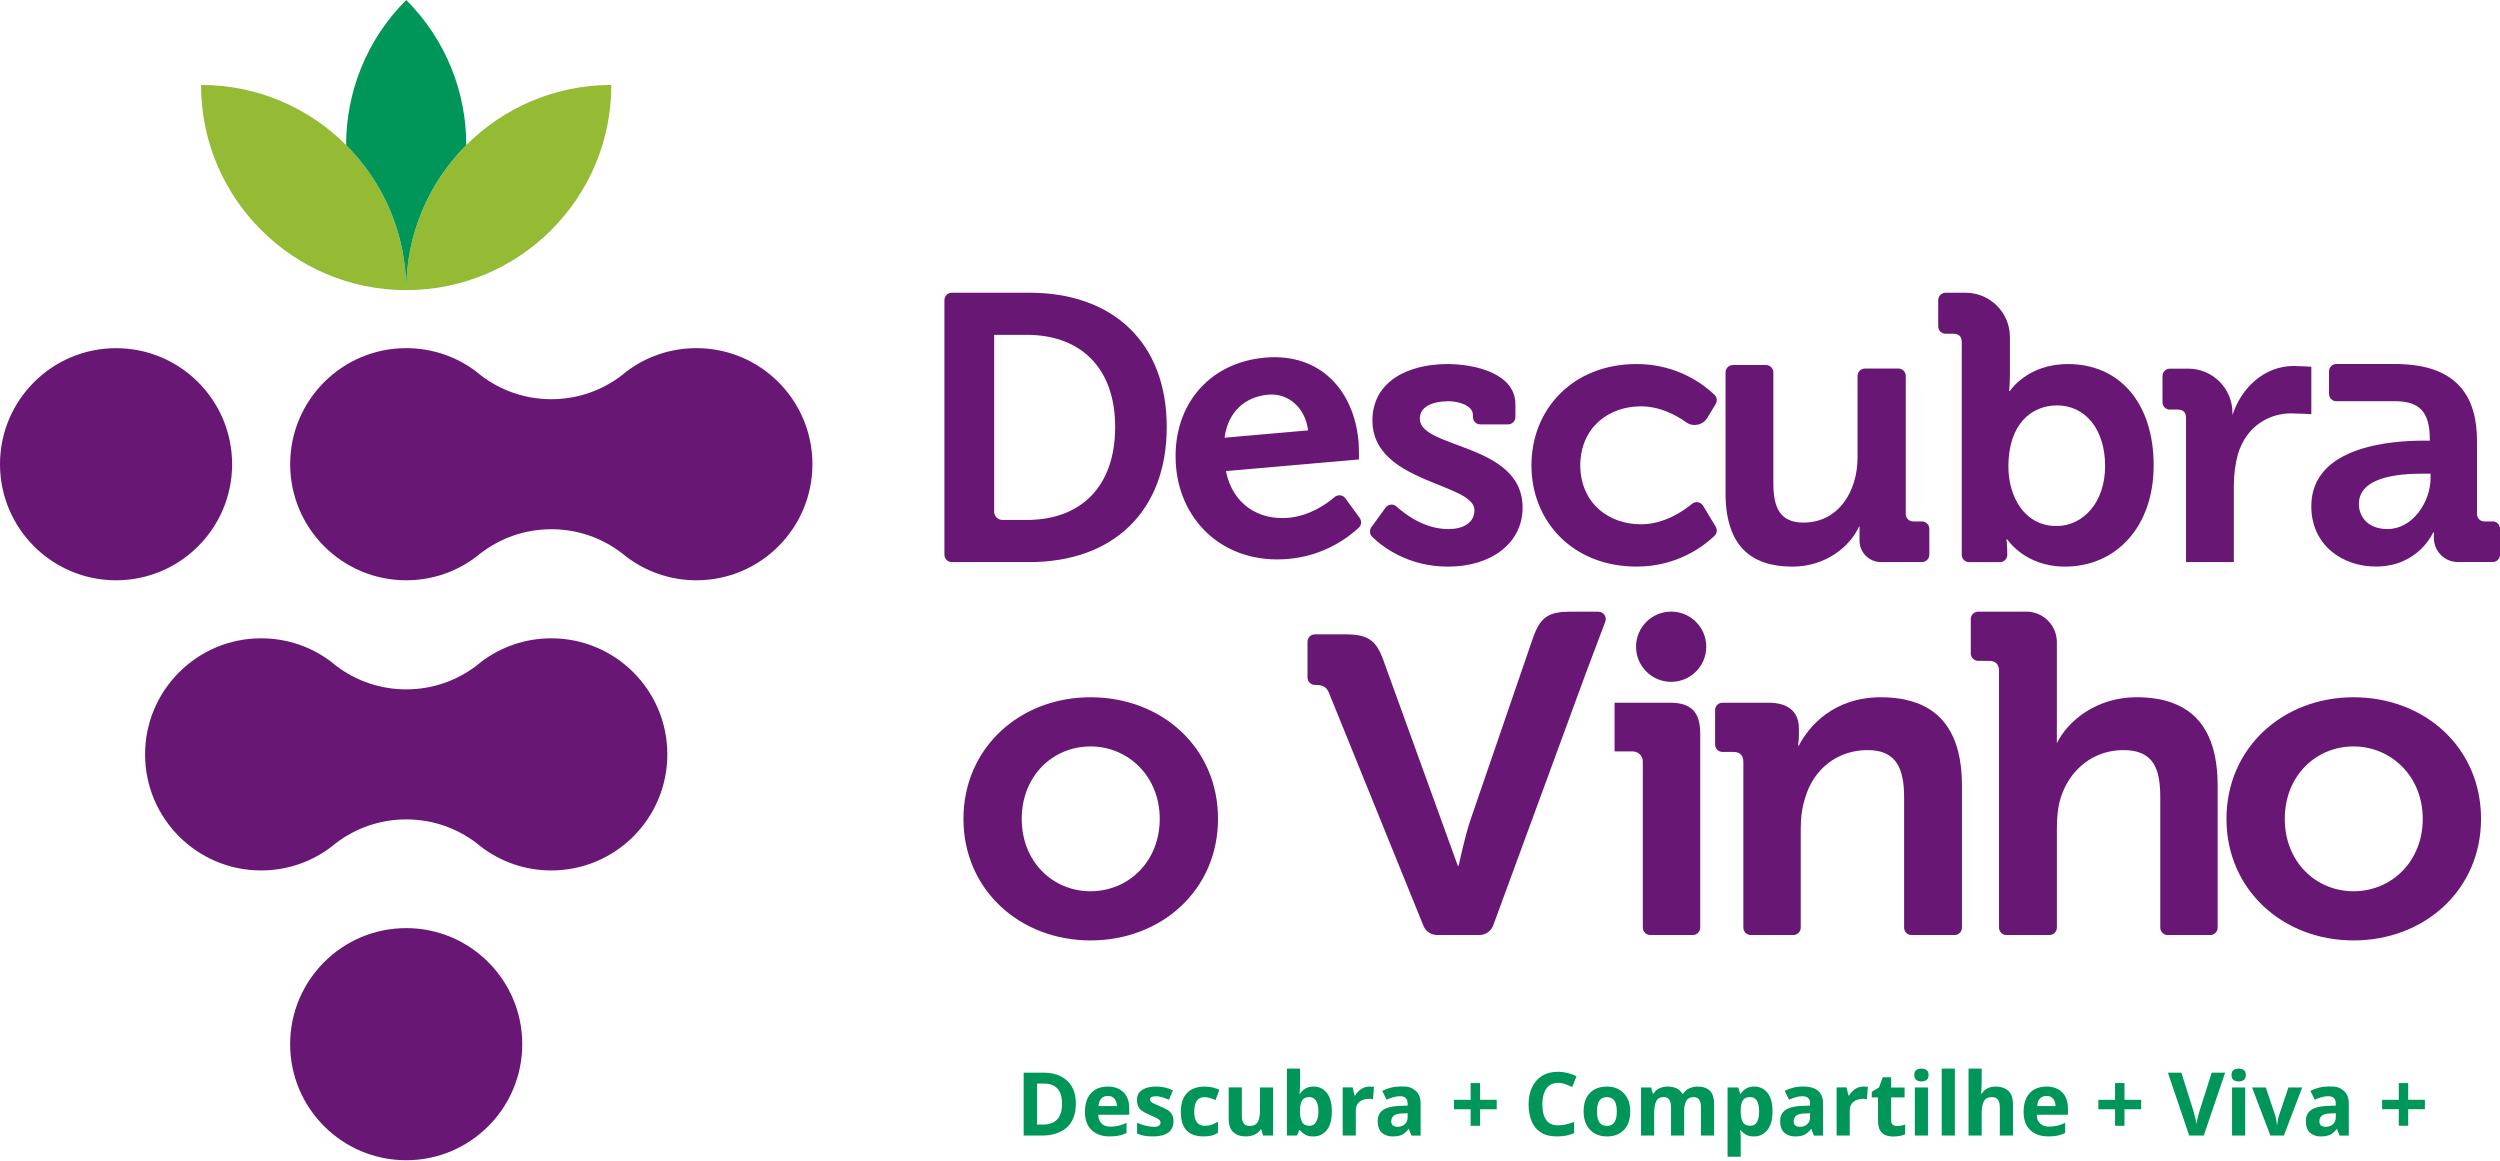
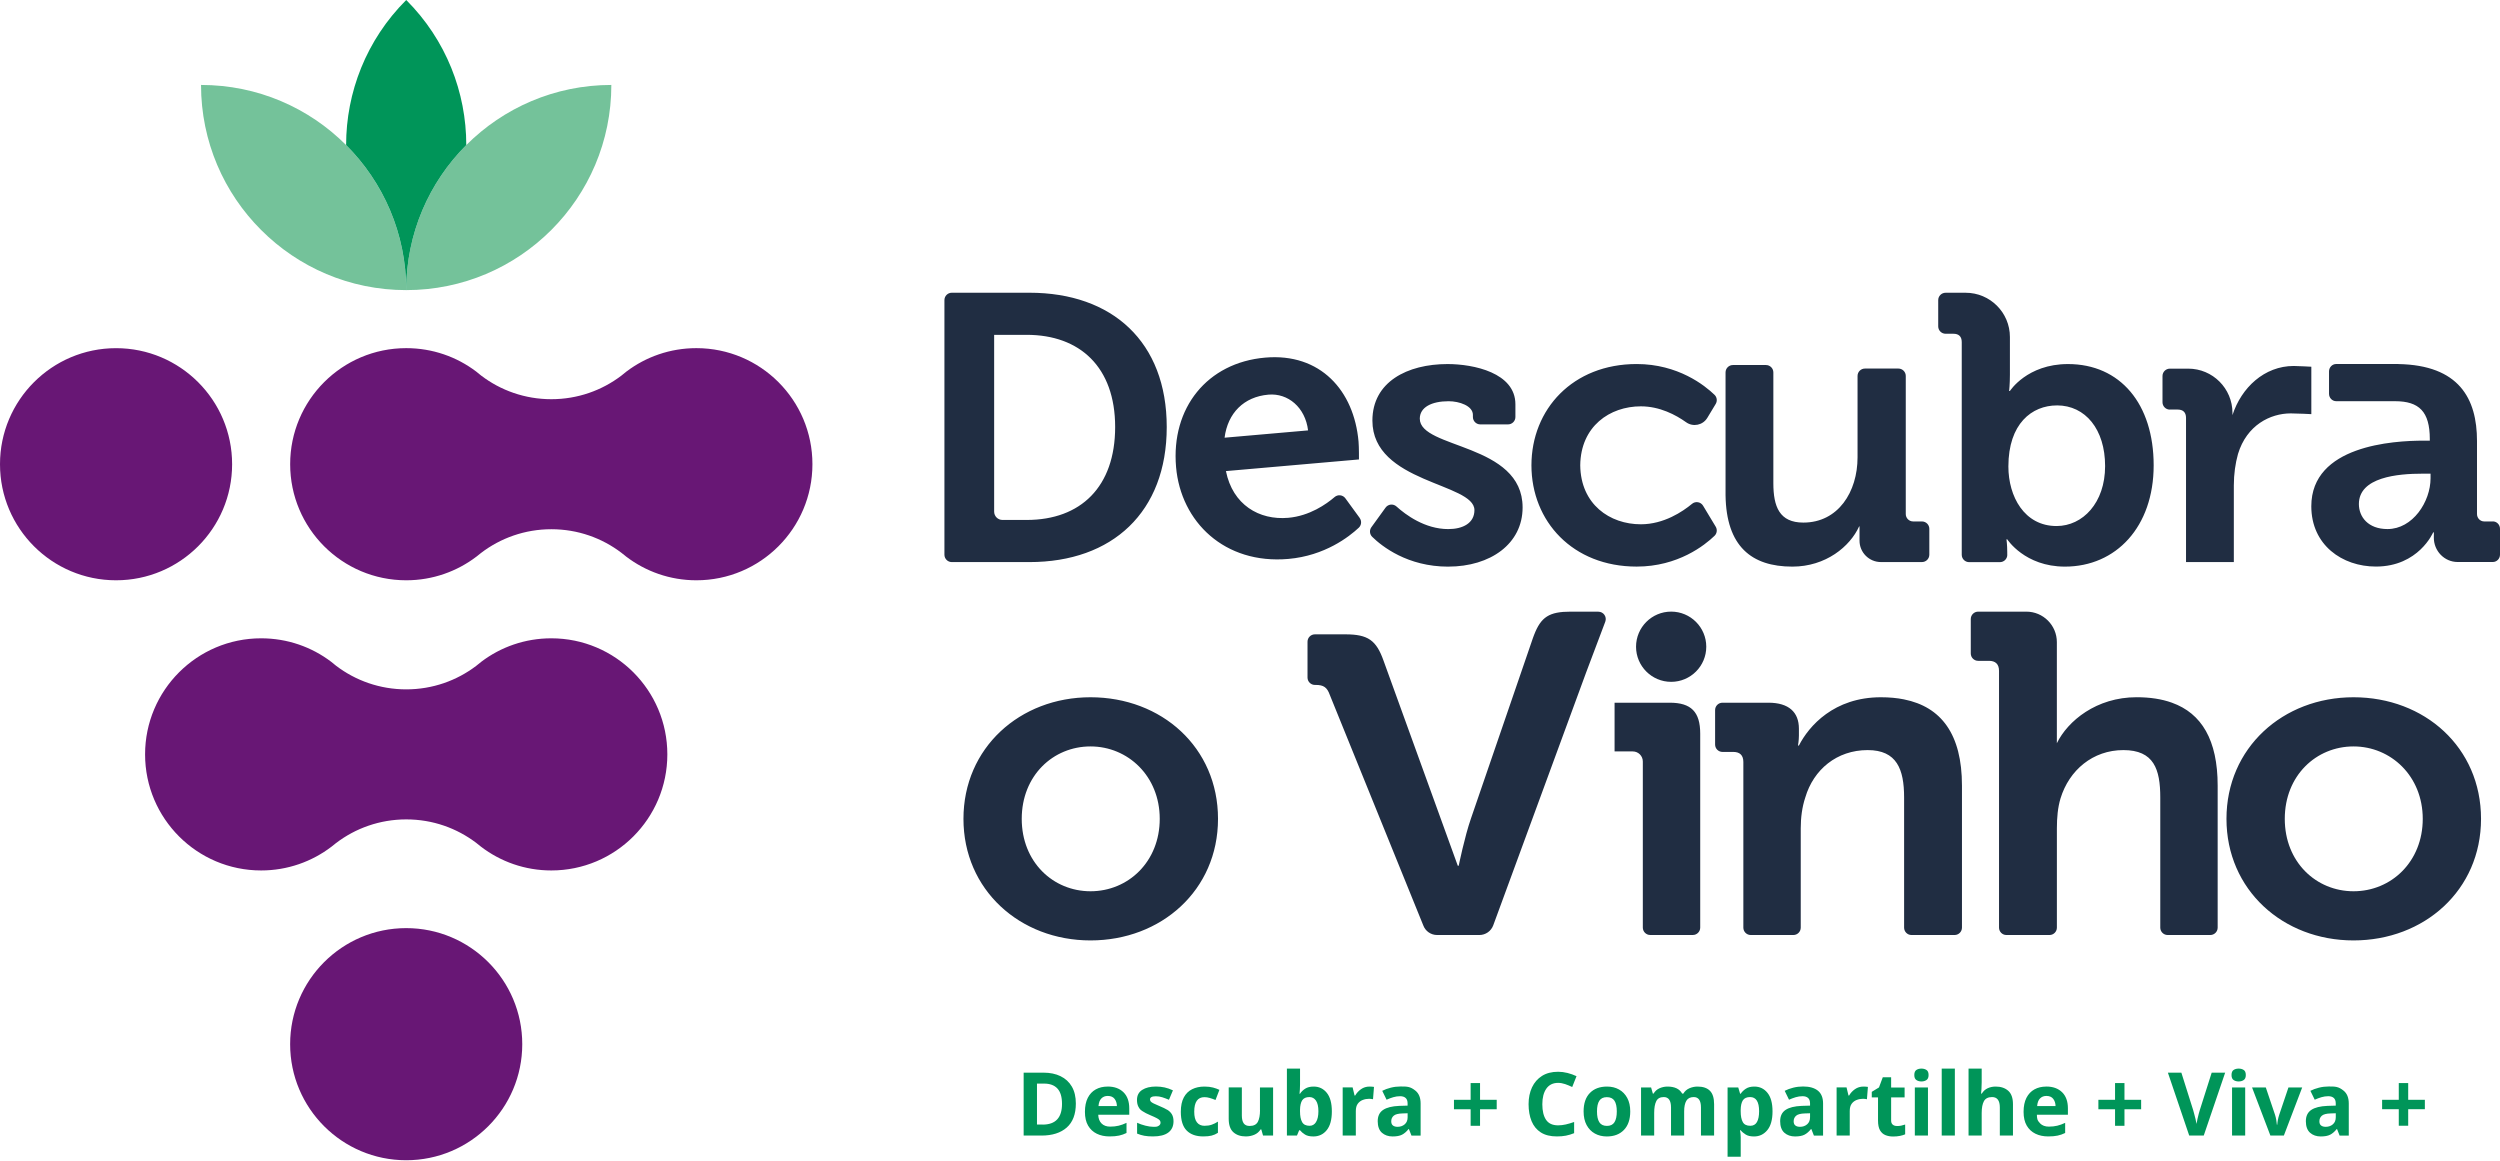
<svg xmlns="http://www.w3.org/2000/svg" viewBox="510 331.16 899.99 417.68">
  <path fill="#681775" d="M656.23 665.28c-23.07 0-41.78 18.71-41.78 41.78s18.71 41.78 41.78 41.78 41.78-18.71 41.78-41.78-18.71-41.78-41.78-41.78m104.45-208.79c-9.46 0-18.18 3.14-25.17 8.43-.61.52-1.22 1.02-1.85 1.49-7.01 5.32-15.72 8.46-25.19 8.46s-18.24-3.16-25.25-8.5c-.61-.46-1.21-.94-1.79-1.45-7-5.3-15.72-8.43-25.19-8.43-23.08 0-41.78 18.71-41.78 41.78s18.7 41.79 41.78 41.79c9.51 0 18.3-3.19 25.33-8.56.51-.43 1.04-.85 1.58-1.26 7.02-5.37 15.81-8.56 25.33-8.56s18.24 3.16 25.26 8.51c.56.42 1.11.86 1.64 1.31 7.02 5.37 15.8 8.56 25.31 8.56 23.08 0 41.78-18.71 41.78-41.79s-18.7-41.78-41.78-41.78Zm-167.12 41.79c0-23.07-18.71-41.78-41.78-41.78S510 475.21 510 498.28s18.71 41.78 41.78 41.78 41.78-18.71 41.78-41.78m114.89 62.67c-9.46 0-18.18 3.14-25.17 8.43-.61.52-1.22 1.02-1.85 1.49-7.01 5.32-15.72 8.46-25.19 8.46s-18.24-3.16-25.25-8.5c-.61-.46-1.21-.94-1.79-1.45-7-5.3-15.72-8.43-25.19-8.43-23.08 0-41.78 18.71-41.78 41.78s18.7 41.79 41.78 41.79c9.51 0 18.3-3.19 25.33-8.56.51-.43 1.04-.85 1.58-1.26 7.02-5.37 15.81-8.56 25.33-8.56s18.24 3.16 25.26 8.51c.56.42 1.11.86 1.64 1.31 7.02 5.37 15.8 8.56 25.31 8.56 23.08 0 41.78-18.71 41.78-41.79s-18.7-41.78-41.78-41.78Z" />
-   <path fill="#95ba34" d="M677.86 383.38c-13.36 13.36-21.62 31.82-21.62 52.22 20.4 0 38.85-8.27 52.22-21.64 13.36-13.36 21.62-31.82 21.62-52.22-20.38 0-38.85 8.27-52.22 21.64m-95.49-21.64c0 20.4 8.27 38.87 21.64 52.22 13.36 13.38 31.82 21.64 52.22 21.64 0-20.4-8.27-38.87-21.64-52.22-13.36-13.38-31.82-21.64-52.22-21.64" />
+   <path fill="#74C29A" d="M677.86 383.38c-13.36 13.36-21.62 31.82-21.62 52.22 20.4 0 38.85-8.27 52.22-21.64 13.36-13.36 21.62-31.82 21.62-52.22-20.38 0-38.85 8.27-52.22 21.64m-95.49-21.64c0 20.4 8.27 38.87 21.64 52.22 13.36 13.38 31.82 21.64 52.22 21.64 0-20.4-8.27-38.87-21.64-52.22-13.36-13.38-31.82-21.64-52.22-21.64" />
  <path fill="#009559" d="M677.86 383.38c-13.36 13.36-21.62 31.82-21.62 52.22 0-20.4-8.27-38.87-21.64-52.22 0-18.9 7.23-37.81 21.64-52.22 14.42 14.42 21.62 33.32 21.62 52.22" />
-   <path fill="#681775" d="M902.58 582.17c-25.41 0-45.74 18.2-45.74 43.77s20.33 43.77 45.74 43.77 45.9-18.03 45.9-43.77-20.33-43.77-45.9-43.77m0 69.84c-13.44 0-24.76-10.49-24.76-26.07s11.31-26.07 24.76-26.07 24.92 10.66 24.92 26.07-11.31 26.07-24.92 26.07m388.57-173.41h2.8c1.91 0 3.01.96 3.01 3.01v51.89h17.21v-27.58c0-4.1.55-7.92 1.5-11.33 3.14-10.38 11.61-14.61 18.98-14.61 2.46 0 7.42.27 7.42.27v-17.07s-4.82-.27-6.33-.27c-10.58 0-18.87 7.81-22.06 17.69v-.8c0-8.8-7.13-15.93-15.93-15.93h-6.6c-1.47 0-2.66 1.19-2.66 2.66v9.43c0 1.47 1.19 2.66 2.66 2.66Zm-259.79 56.54c15.16 0 26.77-8.19 26.77-21.3 0-23.22-37.01-21.03-37.01-31.96 0-4.1 4.23-6.28 10.38-6.28 3.82 0 8.74 1.64 8.74 4.92v.76c0 1.47 1.19 2.66 2.66 2.66h9.98c1.47 0 2.66-1.19 2.66-2.66v-4.58c0-11.33-15.02-14.48-24.44-14.48-14.48 0-27.04 6.42-27.04 20.35 0 22.53 36.73 22.4 36.73 32.23 0 4.64-4.1 6.83-9.42 6.83-8.42 0-15.34-5.15-18.65-8.14-1.17-1.06-3-.87-3.93.42l-5.1 7.05c-.77 1.07-.64 2.54.3 3.46 3.48 3.4 12.69 10.73 27.37 10.73Zm123.89 0c12.02 0 20.76-7.24 24.03-14.48h.14v5.13c0 4.26 3.45 7.71 7.71 7.71h14.76c1.47 0 2.66-1.19 2.66-2.66v-9.3c0-1.47-1.19-2.66-2.66-2.66h-3.16c-1.47 0-2.66-1.19-2.66-2.66V466.5c0-1.47-1.19-2.66-2.66-2.66h-12.04c-1.47 0-2.66 1.19-2.66 2.66v29.3c0 12.43-6.96 23.49-19.52 23.49-8.6 0-10.79-5.73-10.79-14.2v-39.86c0-1.47-1.19-2.66-2.66-2.66h-11.89c-1.47 0-2.66 1.19-2.66 2.66v44.22c.26 18.39 9.36 25.69 24.03 25.69Zm-225.23-50.26c0-30.59-19.53-48.34-49.44-48.34h-27.93c-1.47 0-2.66 1.19-2.66 2.66v91.65c0 1.47 1.19 2.66 2.66 2.66h27.93c29.91 0 49.44-18.03 49.44-48.61Zm-59.13 33.46c-1.66 0-3-1.34-3-3V451.7h11.74c19.12 0 31.82 11.61 31.82 33.18s-12.43 33.46-31.82 33.46zm128.6-.71-5.16-7.08a2.65 2.65 0 0 0-3.87-.46c-2.99 2.57-9 6.8-16.69 7.48-10.48.92-20.01-4.69-22.44-16.82l47.89-4.19s.03-4.39-.15-6.43c-1.61-18.37-13.76-31.97-33.63-30.23-20.81 1.82-33.92 18.05-32.06 39.41 1.73 19.73 17.46 35.07 40.45 33.06 13.12-1.15 21.87-8 25.32-11.23.98-.92 1.12-2.42.33-3.5Zm-32.88-44.4c7.07-.62 13.29 4.59 14.29 12.87l-30.06 2.63c1.14-8.87 6.94-14.73 15.78-15.5Zm325.28 110.9c-3.68-1.33-7.94-1.97-12.74-1.97-14.43 0-24.76 8.52-28.69 16.56v-36.39c0-6.07-4.92-10.98-10.98-10.98h-17.35c-1.47 0-2.66 1.19-2.66 2.66v12.39c0 1.47 1.19 2.66 2.66 2.66h3.9c2.29 0 3.61 1.15 3.61 3.61v92.43c0 1.47 1.19 2.66 2.66 2.66h15.51c1.47 0 2.66-1.19 2.66-2.66v-35.71c0-3.93.33-7.54 1.31-10.82 3.12-10.17 11.64-17.38 22.63-17.38s13.28 6.89 13.28 17.05v46.86c0 1.47 1.19 2.66 2.66 2.66h15.34c1.47 0 2.66-1.19 2.66-2.66v-51.12c0-16.44-5.79-26.01-16.44-29.84Zm65.37-1.96c-25.41 0-45.74 18.2-45.74 43.77s20.33 43.77 45.74 43.77 45.9-18.03 45.9-43.77-20.33-43.77-45.9-43.77m0 69.84c-13.44 0-24.75-10.49-24.75-26.07s11.31-26.07 24.75-26.07 24.92 10.66 24.92 26.07-11.31 26.07-24.92 26.07m50.14-133.13h-3.09c-1.44 0-2.6-1.19-2.6-2.66v-26.29c0-15.32-6.48-27.32-28.33-27.71v-.02h-22.34c-1.44 0-2.6 1.19-2.6 2.66v8.07c0 1.47 1.16 2.66 2.6 2.66h21.15c8.66.01 12.53 3.7 12.53 13.65v.55h-2.14c-11.1 0-40.52 1.77-40.52 23.62 0 13.93 11.1 21.71 23.26 21.71 15.38 0 20.6-12.29 20.6-12.29h.27l-.02 1.78c-.06 4.88 3.8 8.87 8.58 8.87h12.64c1.44 0 2.6-1.19 2.6-2.66v-9.3c0-1.47-1.16-2.66-2.6-2.66Zm-22.41-15.56c0 8.47-6.42 18.3-15.51 18.3-6.95 0-10.29-4.37-10.29-9.01 0-9.7 14.04-10.93 22.86-10.93h2.94zm-152.39 27.52v-.89c0-2.73-.28-4.64-.28-4.64h.28s6.28 9.83 20.76 9.83c18.44 0 31.95-14.34 31.95-36.46s-12.02-36.46-30.86-36.46c-14.74 0-20.89 9.7-20.89 9.7h-.28s.28-2.46.28-5.87v-13.57c0-8.8-7.13-15.93-15.93-15.93h-7.22c-1.47 0-2.66 1.19-2.66 2.66v9.44c0 1.47 1.19 2.66 2.66 2.66h2.81c1.91 0 3 .96 3 3.01v76.55c0 1.47 1.19 2.66 2.66 2.66h11.08c1.47 0 2.66-1.19 2.66-2.66Zm17.89-53.74c10.24 0 17.34 8.6 17.34 21.85s-8.06 21.58-17.48 21.58c-11.61 0-17.34-10.65-17.34-21.44 0-15.43 8.47-21.98 17.48-21.98Zm-138.88 74.24c-6.98 0-12.64 5.66-12.64 12.64s5.66 12.64 12.64 12.64 12.64-5.66 12.64-12.64-5.66-12.64-12.64-12.64m-26.21.01h-9.95c-7.77 0-10.68 1.91-13.19 8.38-.14.36-.28.74-.42 1.13l-12.51 36.44-9.78 28.48c-2.29 6.56-4.42 17.05-4.42 17.05h-.33l-26.72-73.8c-2.62-7.38-5.58-9.51-13.77-9.51h-10.95c-1.47 0-2.66 1.19-2.66 2.66v12.89c0 1.47 1.19 2.66 2.66 2.66h.29c2.79 0 4.1.82 5.08 3.61l33.64 82.95a5.305 5.305 0 0 0 4.98 3.47h15.22c2.23 0 4.22-1.39 4.99-3.48l21.95-59.75 11.52-31.36c.2-.57 6.87-18.22 6.87-18.22.64-1.73-.64-3.58-2.49-3.58Zm25.68 32.78h-19.84v17.54h6.56a3.624 3.624 0 0 1 3.61 3.61v59.81c0 1.47 1.19 2.66 2.66 2.66h15.34c1.47 0 2.66-1.19 2.66-2.66v-69.81c0-7.87-3.28-11.15-10.98-11.15Zm16.57-63.36-4.56-7.57a2.653 2.653 0 0 0-3.97-.66c-3.36 2.79-10.13 7.36-18.42 7.36-11.17 0-21.66-7.16-21.82-21.23.16-14.06 10.65-21.23 21.82-21.23 6.81 0 12.59 3.08 16.3 5.73 2.52 1.8 6.03 1.06 7.63-1.59l3.02-5.01c.64-1.06.46-2.42-.43-3.28-3.49-3.37-13.12-11.08-28.03-11.08-22.98 0-37.86 16.24-37.88 36.46.02 20.22 14.89 36.46 37.88 36.46 14.91 0 24.54-7.71 28.03-11.08.89-.86 1.07-2.22.43-3.28m67.82 62.17c-2.58-.52-5.36-.77-8.36-.77-16.88 0-25.9 10.33-29.51 17.38h-.33s.33-1.81.33-3.61v-2.46c0-5.91-3.61-9.35-10.98-9.35h-16.53c-1.47 0-2.66 1.19-2.66 2.66v12.4c0 1.47 1.19 2.66 2.66 2.66h3.9c2.29 0 3.61 1.15 3.61 3.61v59.64c0 1.47 1.19 2.66 2.66 2.66h15.34c1.47 0 2.66-1.19 2.66-2.66v-35.71c0-3.93.49-7.7 1.64-11.15 2.95-10 11.31-17.05 22.46-17.05 10.49 0 13.11 6.89 13.11 17.05v46.86c0 1.47 1.19 2.66 2.66 2.66h15.51c1.47 0 2.66-1.19 2.66-2.66v-51.12c0-18.55-7.49-28.35-20.82-31.03Z" />
+   <path fill="#202D42" d="M902.58 582.17c-25.41 0-45.74 18.2-45.74 43.77s20.33 43.77 45.74 43.77 45.9-18.03 45.9-43.77-20.33-43.77-45.9-43.77m0 69.84c-13.44 0-24.76-10.49-24.76-26.07s11.31-26.07 24.76-26.07 24.92 10.66 24.92 26.07-11.31 26.07-24.92 26.07m388.57-173.41h2.8c1.91 0 3.01.96 3.01 3.01v51.89h17.21v-27.58c0-4.1.55-7.92 1.5-11.33 3.14-10.38 11.61-14.61 18.98-14.61 2.46 0 7.42.27 7.42.27v-17.07s-4.82-.27-6.33-.27c-10.58 0-18.87 7.81-22.06 17.69v-.8c0-8.8-7.13-15.93-15.93-15.93h-6.6c-1.47 0-2.66 1.19-2.66 2.66v9.43c0 1.47 1.19 2.66 2.66 2.66Zm-259.79 56.54c15.16 0 26.77-8.19 26.77-21.3 0-23.22-37.01-21.03-37.01-31.96 0-4.1 4.23-6.28 10.38-6.28 3.82 0 8.74 1.64 8.74 4.92v.76c0 1.47 1.19 2.66 2.66 2.66h9.98c1.47 0 2.66-1.19 2.66-2.66v-4.58c0-11.33-15.02-14.48-24.44-14.48-14.48 0-27.04 6.42-27.04 20.35 0 22.53 36.73 22.4 36.73 32.23 0 4.64-4.1 6.83-9.42 6.83-8.42 0-15.34-5.15-18.65-8.14-1.17-1.06-3-.87-3.93.42l-5.1 7.05c-.77 1.07-.64 2.54.3 3.46 3.48 3.4 12.69 10.73 27.37 10.73Zm123.89 0c12.02 0 20.76-7.24 24.03-14.48h.14v5.13c0 4.26 3.45 7.71 7.71 7.71h14.76c1.47 0 2.66-1.19 2.66-2.66v-9.3c0-1.47-1.19-2.66-2.66-2.66h-3.16c-1.47 0-2.66-1.19-2.66-2.66V466.5c0-1.47-1.19-2.66-2.66-2.66h-12.04c-1.47 0-2.66 1.19-2.66 2.66v29.3c0 12.43-6.96 23.49-19.52 23.49-8.6 0-10.79-5.73-10.79-14.2v-39.86c0-1.47-1.19-2.66-2.66-2.66h-11.89c-1.47 0-2.66 1.19-2.66 2.66v44.22c.26 18.39 9.36 25.69 24.03 25.69Zm-225.23-50.26c0-30.59-19.53-48.34-49.44-48.34h-27.93c-1.47 0-2.66 1.19-2.66 2.66v91.65c0 1.47 1.19 2.66 2.66 2.66h27.93c29.91 0 49.44-18.03 49.44-48.61Zm-59.13 33.46c-1.66 0-3-1.34-3-3V451.7h11.74c19.12 0 31.82 11.61 31.82 33.18s-12.43 33.46-31.82 33.46zm128.6-.71-5.16-7.08a2.65 2.65 0 0 0-3.87-.46c-2.99 2.57-9 6.8-16.69 7.48-10.48.92-20.01-4.69-22.44-16.82l47.89-4.19s.03-4.39-.15-6.43c-1.61-18.37-13.76-31.97-33.63-30.23-20.81 1.82-33.92 18.05-32.06 39.41 1.73 19.73 17.46 35.07 40.45 33.06 13.12-1.15 21.87-8 25.32-11.23.98-.92 1.12-2.42.33-3.5Zm-32.88-44.4c7.07-.62 13.29 4.59 14.29 12.87l-30.06 2.63c1.14-8.87 6.94-14.73 15.78-15.5Zm325.28 110.9c-3.68-1.33-7.94-1.97-12.74-1.97-14.43 0-24.76 8.52-28.69 16.56v-36.39c0-6.07-4.92-10.98-10.98-10.98h-17.35c-1.47 0-2.66 1.19-2.66 2.66v12.39c0 1.47 1.19 2.66 2.66 2.66h3.9c2.29 0 3.61 1.15 3.61 3.61v92.43c0 1.47 1.19 2.66 2.66 2.66h15.51c1.47 0 2.66-1.19 2.66-2.66v-35.71c0-3.93.33-7.54 1.31-10.82 3.12-10.17 11.64-17.38 22.63-17.38s13.28 6.89 13.28 17.05v46.86c0 1.47 1.19 2.66 2.66 2.66h15.34c1.47 0 2.66-1.19 2.66-2.66v-51.12c0-16.44-5.79-26.01-16.44-29.84Zm65.37-1.96c-25.41 0-45.74 18.2-45.74 43.77s20.33 43.77 45.74 43.77 45.9-18.03 45.9-43.77-20.33-43.77-45.9-43.77m0 69.84c-13.44 0-24.75-10.49-24.75-26.07s11.31-26.07 24.75-26.07 24.92 10.66 24.92 26.07-11.31 26.07-24.92 26.07m50.14-133.13h-3.09c-1.44 0-2.6-1.19-2.6-2.66v-26.29c0-15.32-6.48-27.32-28.33-27.71v-.02h-22.34c-1.44 0-2.6 1.19-2.6 2.66v8.07c0 1.47 1.16 2.66 2.6 2.66h21.15c8.66.01 12.53 3.7 12.53 13.65v.55h-2.14c-11.1 0-40.52 1.77-40.52 23.62 0 13.93 11.1 21.71 23.26 21.71 15.38 0 20.6-12.29 20.6-12.29h.27l-.02 1.78c-.06 4.88 3.8 8.87 8.58 8.87h12.64c1.44 0 2.6-1.19 2.6-2.66v-9.3c0-1.47-1.16-2.66-2.6-2.66Zm-22.41-15.56c0 8.47-6.42 18.3-15.51 18.3-6.95 0-10.29-4.37-10.29-9.01 0-9.7 14.04-10.93 22.86-10.93h2.94zm-152.39 27.52v-.89c0-2.73-.28-4.64-.28-4.64h.28s6.28 9.83 20.76 9.83c18.44 0 31.95-14.34 31.95-36.46s-12.02-36.46-30.86-36.46c-14.74 0-20.89 9.7-20.89 9.7h-.28s.28-2.46.28-5.87v-13.57c0-8.8-7.13-15.93-15.93-15.93h-7.22c-1.47 0-2.66 1.19-2.66 2.66v9.44c0 1.47 1.19 2.66 2.66 2.66h2.81c1.91 0 3 .96 3 3.01v76.55c0 1.47 1.19 2.66 2.66 2.66h11.08c1.47 0 2.66-1.19 2.66-2.66Zm17.89-53.74c10.24 0 17.34 8.6 17.34 21.85s-8.06 21.58-17.48 21.58c-11.61 0-17.34-10.65-17.34-21.44 0-15.43 8.47-21.98 17.48-21.98Zm-138.88 74.24c-6.98 0-12.64 5.66-12.64 12.64s5.66 12.64 12.64 12.64 12.64-5.66 12.64-12.64-5.66-12.64-12.64-12.64m-26.21.01h-9.95c-7.77 0-10.68 1.91-13.19 8.38-.14.36-.28.74-.42 1.13l-12.51 36.44-9.78 28.48c-2.29 6.56-4.42 17.05-4.42 17.05h-.33l-26.72-73.8c-2.62-7.38-5.58-9.51-13.77-9.51h-10.95c-1.47 0-2.66 1.19-2.66 2.66v12.89c0 1.47 1.19 2.66 2.66 2.66h.29c2.79 0 4.1.82 5.08 3.61l33.64 82.95a5.305 5.305 0 0 0 4.98 3.47h15.22c2.23 0 4.22-1.39 4.99-3.48l21.95-59.75 11.52-31.36c.2-.57 6.87-18.22 6.87-18.22.64-1.73-.64-3.58-2.49-3.58Zm25.68 32.78h-19.84v17.54h6.56a3.624 3.624 0 0 1 3.61 3.61v59.81c0 1.47 1.19 2.66 2.66 2.66h15.34c1.47 0 2.66-1.19 2.66-2.66v-69.81c0-7.87-3.28-11.15-10.98-11.15Zm16.57-63.36-4.56-7.57a2.653 2.653 0 0 0-3.97-.66c-3.36 2.79-10.13 7.36-18.42 7.36-11.17 0-21.66-7.16-21.82-21.23.16-14.06 10.65-21.23 21.82-21.23 6.81 0 12.59 3.08 16.3 5.73 2.52 1.8 6.03 1.06 7.63-1.59l3.02-5.01c.64-1.06.46-2.42-.43-3.28-3.49-3.37-13.12-11.08-28.03-11.08-22.98 0-37.86 16.24-37.88 36.46.02 20.22 14.89 36.46 37.88 36.46 14.91 0 24.54-7.71 28.03-11.08.89-.86 1.07-2.22.43-3.28m67.82 62.17c-2.58-.52-5.36-.77-8.36-.77-16.88 0-25.9 10.33-29.51 17.38h-.33s.33-1.81.33-3.61v-2.46c0-5.91-3.61-9.35-10.98-9.35h-16.53c-1.47 0-2.66 1.19-2.66 2.66v12.4c0 1.47 1.19 2.66 2.66 2.66h3.9c2.29 0 3.61 1.15 3.61 3.61v59.64c0 1.47 1.19 2.66 2.66 2.66h15.34c1.47 0 2.66-1.19 2.66-2.66v-35.71c0-3.93.49-7.7 1.64-11.15 2.95-10 11.31-17.05 22.46-17.05 10.49 0 13.11 6.89 13.11 17.05v46.86c0 1.47 1.19 2.66 2.66 2.66h15.51c1.47 0 2.66-1.19 2.66-2.66v-51.12c0-18.55-7.49-28.35-20.82-31.03Z" />
  <path fill="#009559" d="M982.92 722.32c-1.25 0-2.26.25-3.04.75s-1.41 1.1-1.87 1.82h-.19c.04-.36.08-.86.13-1.49.04-.63.06-1.28.06-1.93v-5.62h-4.73v24.11h3.62l.79-1.9h.32c.46.57 1.06 1.08 1.79 1.54.73.45 1.73.68 3 .68 1.99 0 3.6-.76 4.82-2.28 1.23-1.52 1.84-3.76 1.84-6.73s-.6-5.17-1.81-6.68-2.78-2.27-4.73-2.27m.86 12.77c-.57.9-1.34 1.35-2.32 1.35-1.31 0-2.22-.45-2.71-1.35-.5-.9-.75-2.18-.75-3.85v-.51c.02-1.54.29-2.7.79-3.47.51-.77 1.37-1.16 2.6-1.16.99 0 1.78.43 2.36 1.28.58.86.87 2.13.87 3.82s-.29 2.99-.86 3.89Zm-20.18-4.3c0 1.84-.26 3.25-.79 4.24-.53.98-1.51 1.47-2.95 1.47-.97 0-1.68-.31-2.13-.94-.44-.62-.67-1.56-.67-2.81v-10.12h-4.73v11.29c0 2.22.56 3.83 1.68 4.84 1.12 1 2.61 1.51 4.47 1.51q1.62 0 3.06-.6c.96-.4 1.72-1.05 2.27-1.93h.25l.63 2.22h3.62v-17.32h-4.73v8.15Zm39.43-8.47c-1.16 0-2.19.32-3.08.95a7.1 7.1 0 0 0-2.09 2.28h-.22l-.7-2.92h-3.58v17.32h4.73v-8.82c0-1.1.23-1.97.68-2.6s1.05-1.09 1.79-1.38 1.51-.43 2.32-.43c.21 0 .46.01.73.05.27.03.5.07.67.11l.35-4.44c-.19-.04-.44-.07-.76-.09s-.59-.03-.83-.03Zm67.89-1.33c.82 0 1.66.15 2.52.44q1.29.45 2.55 1.05l1.55-3.9c-1.04-.49-2.12-.87-3.25-1.16-1.13-.28-2.26-.43-3.38-.43-2.28 0-4.22.5-5.79 1.49s-2.77 2.37-3.6 4.12c-.82 1.76-1.24 3.77-1.24 6.06s.36 4.36 1.08 6.11c.72 1.74 1.83 3.1 3.33 4.06s3.43 1.44 5.77 1.44c1.21 0 2.3-.09 3.27-.28s1.96-.49 2.95-.89v-4.03c-1.08.38-2.08.68-3.01.89s-1.85.32-2.76.32c-1.99 0-3.43-.66-4.33-1.98s-1.35-3.19-1.35-5.6.49-4.27 1.46-5.65c.97-1.37 2.38-2.06 4.22-2.06Zm-56.69 1.3c-1.23 0-2.41.14-3.55.43s-2.17.66-3.08 1.13l1.56 3.2c.8-.36 1.61-.66 2.41-.9s1.63-.36 2.47-.36 1.51.21 1.98.63c.48.42.71 1.09.71 2v.76l-3.01.09c-2.58.11-4.52.59-5.81 1.46s-1.94 2.22-1.94 4.06.51 3.27 1.52 4.16c1.02.89 2.29 1.33 3.84 1.33q2.16 0 3.39-.63c.82-.42 1.61-1.1 2.35-2.03h.13l.92 2.35h3.3v-11.55q0-3.105-1.86-4.62c-1.86-1.515-3.02-1.51-5.35-1.51Zm2.51 11.07q0 1.65-1.05 2.55c-.7.6-1.55.9-2.57.9-.68 0-1.23-.15-1.65-.46s-.63-.82-.63-1.54c0-.82.3-1.49.89-2s1.65-.78 3.17-.82l1.84-.06zm313.76-.85c-.4 1.23-.63 2.41-.7 3.55h-.13c-.04-.51-.12-1.08-.22-1.71-.11-.63-.25-1.25-.44-1.84l-3.33-9.87h-4.95l6.6 17.32h4.85l6.6-17.32h-4.95zm-287.69-11.45h-3.39v6.03h-6v3.39h6v5.96h3.39v-5.96h6v-3.39h-6zm-151.02-2.48c-1.74-.85-3.8-1.27-6.17-1.27h-7.11v22.65h6.41c3.89 0 6.93-.97 9.11-2.9s3.27-4.82 3.27-8.64q0-3.615-1.44-6.09c-.96-1.65-2.32-2.9-4.06-3.74ZM885.37 736h-2.06v-14.75h2.57c2.09 0 3.69.59 4.79 1.78s1.65 3.02 1.65 5.52c0 4.97-2.32 7.46-6.95 7.46Zm491.57-8.92v-6.03h-3.39v6.03h-6v3.39h6v5.96h3.39v-5.96h6v-3.39zm-28.58-4.79c-1.23 0-2.41.14-3.55.43s-2.17.66-3.08 1.13l1.56 3.2c.8-.36 1.61-.66 2.41-.9s1.63-.36 2.47-.36 1.51.21 1.98.63c.48.42.71 1.09.71 2v.76l-3.01.09c-2.58.11-4.52.59-5.81 1.46s-1.94 2.22-1.94 4.06.51 3.27 1.52 4.16 2.29 1.33 3.84 1.33q2.16 0 3.39-.63c.82-.42 1.61-1.1 2.35-2.03h.13l.92 2.35h3.3v-11.55q0-3.105-1.86-4.62c-1.86-1.515-3.02-1.51-5.35-1.51Zm2.51 11.07q0 1.65-1.05 2.55c-.7.6-1.55.9-2.57.9-.68 0-1.23-.15-1.65-.46s-.63-.82-.63-1.54c0-.82.3-1.49.89-2s1.65-.78 3.17-.82l1.84-.06zm-442.12-11.04c-1.63 0-3.06.34-4.28 1.02-1.23.68-2.18 1.69-2.87 3.04s-1.03 3.04-1.03 5.04.38 3.66 1.14 4.96 1.81 2.27 3.14 2.92 2.87.97 4.6.97q1.995 0 3.39-.3c.93-.2 1.83-.51 2.7-.94v-3.65c-.97.46-1.92.81-2.84 1.03q-1.38.33-3.03.33-1.995 0-3.12-1.14c-.75-.76-1.15-1.81-1.19-3.14h11.17v-2.28c0-2.52-.7-4.46-2.09-5.82-1.4-1.36-3.29-2.05-5.68-2.05Zm-3.3 7.02c.11-1.25.45-2.17 1.05-2.76.59-.59 1.35-.89 2.28-.89q1.65 0 2.46 1.05c.54.7.82 1.56.84 2.6zm24.74 1.34c-.72-.43-1.58-.85-2.57-1.25-1.02-.42-1.78-.76-2.3-1.02s-.87-.49-1.05-.71q-.27-.33-.27-.75c0-.76.7-1.14 2.09-1.14.78 0 1.55.12 2.32.36s1.56.55 2.41.9l1.43-3.39c-1.04-.49-2.04-.84-3.01-1.05s-2-.32-3.08-.32c-2.07 0-3.73.4-4.98 1.21-1.25.8-1.87 2.01-1.87 3.62q0 1.455.51 2.43c.51.975.85 1.19 1.54 1.65s1.58.92 2.68 1.38c1.12.47 1.95.85 2.48 1.14.53.3.87.56 1.03.79s.24.5.24.79q0 .66-.6 1.08c-.6.42-1.06.41-1.97.41-.82 0-1.78-.14-2.86-.41s-2.08-.62-3.01-1.05v3.9c.87.36 1.73.62 2.6.78s1.9.24 3.11.24c2.45 0 4.3-.47 5.54-1.41s1.86-2.29 1.86-4.05c0-1.01-.2-1.85-.59-2.51s-.95-1.2-1.66-1.63Zm13.39-4.55c.63 0 1.27.1 1.92.29.64.19 1.34.43 2.08.73l1.4-3.65c-.66-.32-1.42-.59-2.3-.83-.88-.23-1.91-.35-3.09-.35-1.67 0-3.15.32-4.42.95-1.28.63-2.28 1.62-3 2.95s-1.08 3.06-1.08 5.17c0 3.09.7 5.34 2.11 6.76s3.4 2.12 5.98 2.12q1.815 0 3-.3a7.5 7.5 0 0 0 2.27-1v-4.03c-.72.47-1.46.83-2.22 1.1s-1.64.4-2.63.4c-1.16 0-2.07-.41-2.71-1.24-.65-.82-.97-2.1-.97-3.84 0-3.49 1.23-5.23 3.68-5.23Zm197.98-3.81c-1.25 0-2.26.25-3.04.76s-1.41 1.11-1.87 1.81h-.22l-.67-2.25h-3.84v24.94h4.73v-6.98c0-.8-.08-1.65-.25-2.54h.25c.46.57 1.07 1.08 1.81 1.54s1.73.68 2.98.68c1.95 0 3.54-.76 4.79-2.28s1.87-3.76 1.87-6.73-.6-5.17-1.81-6.68-2.78-2.27-4.73-2.27m.94 12.77q-.78 1.35-2.4 1.35c-1.31 0-2.22-.45-2.71-1.35-.5-.9-.75-2.18-.75-3.85v-.51c.02-1.54.29-2.7.79-3.47.51-.77 1.37-1.16 2.6-1.16 2.16 0 3.24 1.7 3.24 5.11 0 1.69-.26 2.99-.78 3.89Zm61.02-18.75c-.51-.33-1.11-.49-1.81-.49s-1.33.16-1.82.49c-.5.33-.75.94-.75 1.82s.25 1.47.75 1.81 1.1.51 1.82.51 1.3-.17 1.81-.51.76-.94.76-1.81-.25-1.5-.76-1.82m-22.68 5.98c-1.16 0-2.19.32-3.08.95s-1.59 1.4-2.09 2.28h-.22l-.7-2.92h-3.58v17.32h4.73v-8.82c0-1.1.23-1.97.68-2.6s1.05-1.09 1.79-1.38 1.51-.43 2.32-.43c.21 0 .46.01.73.05.27.03.5.07.67.11l.35-4.44c-.19-.04-.44-.07-.76-.09s-.59-.03-.83-.03Zm136.88-5.98c-.51-.33-1.11-.49-1.81-.49s-1.33.16-1.82.49c-.5.33-.75.94-.75 1.82s.25 1.47.75 1.81 1.1.51 1.82.51 1.3-.17 1.81-.51.76-.94.76-1.81-.25-1.5-.76-1.82m-118.39 23.62h4.73v-17.32h-4.73zm9.68 0h4.73v-24.11h-4.73zm65.79-18.9h-3.39v6.03h-6v3.39h6v5.96h3.39v-5.96h6v-3.39h-6zm-46.35 1.26c-1.06 0-2.02.2-2.89.6s-1.58 1.05-2.13 1.94h-.25c.04-.32.09-.86.14-1.63s.08-1.59.08-2.46v-4.92h-4.73v24.11h4.73v-8.15c0-1.84.27-3.25.81-4.24.54-.98 1.52-1.47 2.93-1.47 1.86 0 2.79 1.25 2.79 3.74v10.12h4.73v-11.29c0-2.22-.57-3.83-1.71-4.84-1.14-1-2.64-1.51-4.51-1.51Zm-35.59 14.19c-.61 0-1.11-.16-1.49-.49s-.57-.82-.57-1.47v-8.34h4.85v-3.55h-4.85v-3.68h-3.01l-1.36 3.65-2.6 1.59v2h2.25v8.34c0 1.5.24 2.66.71 3.49.48.82 1.12 1.41 1.94 1.74.81.34 1.74.51 2.77.51.89 0 1.71-.07 2.46-.22q1.125-.225 1.89-.57v-3.52c-.49.17-.97.3-1.46.4s-.99.14-1.52.14Zm-71.76-14.19c-.99 0-1.96.2-2.9.6s-1.68 1.05-2.21 1.94h-.41c-.49-.87-1.17-1.51-2.05-1.92s-1.95-.62-3.22-.62c-.99 0-1.95.2-2.87.6s-1.64 1.05-2.17 1.94h-.25l-.63-2.22h-3.62v17.32h4.73v-8.15c0-1.84.25-3.25.75-4.24s1.4-1.47 2.71-1.47c1.73 0 2.6 1.25 2.6 3.74v10.12h4.73v-8.69c0-1.67.26-2.95.79-3.84s1.42-1.33 2.66-1.33c1.73 0 2.6 1.25 2.6 3.74v10.12h4.73v-11.29c0-2.22-.5-3.83-1.51-4.84s-2.49-1.51-4.46-1.51m192.43 17.64h4.73v-17.32h-4.73zm-220.69-16.59c-1.25-.7-2.69-1.05-4.31-1.05-2.62 0-4.69.77-6.19 2.32q-2.25 2.31-2.25 6.63c0 1.93.36 3.56 1.08 4.9q1.08 2.01 2.97 3.06c1.26.7 2.69 1.05 4.3 1.05 2.6 0 4.66-.78 6.17-2.35 1.51-1.56 2.27-3.78 2.27-6.66 0-1.9-.36-3.52-1.08-4.85s-1.7-2.35-2.95-3.04Zm-1.64 11.79c-.56.88-1.46 1.32-2.71 1.32s-2.18-.44-2.74-1.32-.84-2.17-.84-3.89.28-3 .84-3.85c.56-.86 1.46-1.29 2.71-1.29s2.18.43 2.74 1.29.84 2.14.84 3.85-.28 3.01-.84 3.89m210.72-4.37c-.09.23-.21.66-.37 1.28-.16.63-.32 1.28-.48 1.97s-.27 1.26-.33 1.73c-.06-.46-.18-1.04-.35-1.73s-.34-1.34-.51-1.97c-.17-.62-.29-1.05-.35-1.28l-4.25-13.48h-4.85l7.68 22.65h5.23l7.71-22.65h-4.85zm-55.26-8.47c-1.63 0-3.06.34-4.28 1.02s-2.18 1.69-2.87 3.04-1.03 3.04-1.03 5.04.38 3.66 1.14 4.96 1.81 2.27 3.14 2.92 2.87.97 4.6.97q1.995 0 3.39-.3c.93-.2 1.83-.51 2.7-.94v-3.65c-.97.46-1.92.81-2.84 1.03q-1.38.33-3.03.33-1.995 0-3.12-1.14c-1.125-1.14-1.15-1.81-1.19-3.14h11.17v-2.28c0-2.52-.7-4.46-2.09-5.82-1.4-1.36-3.29-2.05-5.68-2.05Zm-3.3 7.02c.11-1.25.45-2.17 1.05-2.76.59-.59 1.35-.89 2.28-.89q1.65 0 2.46 1.05c.54.7.82 1.56.84 2.6zm-84.25-7.05c-1.23 0-2.41.14-3.55.43s-2.17.66-3.08 1.13l1.56 3.2c.8-.36 1.61-.66 2.41-.9s1.63-.36 2.47-.36 1.51.21 1.98.63c.48.42.71 1.09.71 2v.76l-3.01.09c-2.58.11-4.52.59-5.81 1.46s-1.94 2.22-1.94 4.06.51 3.27 1.52 4.16c1.02.89 2.29 1.33 3.84 1.33q2.16 0 3.39-.63c.82-.42 1.61-1.1 2.35-2.03h.13l.92 2.35h3.3v-11.55q0-3.105-1.86-4.62c-1.24-1-3.02-1.51-5.35-1.51Zm2.5 11.07q0 1.65-1.05 2.55c-.7.6-1.55.9-2.57.9-.68 0-1.23-.15-1.65-.46s-.63-.82-.63-1.54c0-.82.3-1.49.89-2s1.65-.78 3.17-.82l1.84-.06z" />
</svg>
